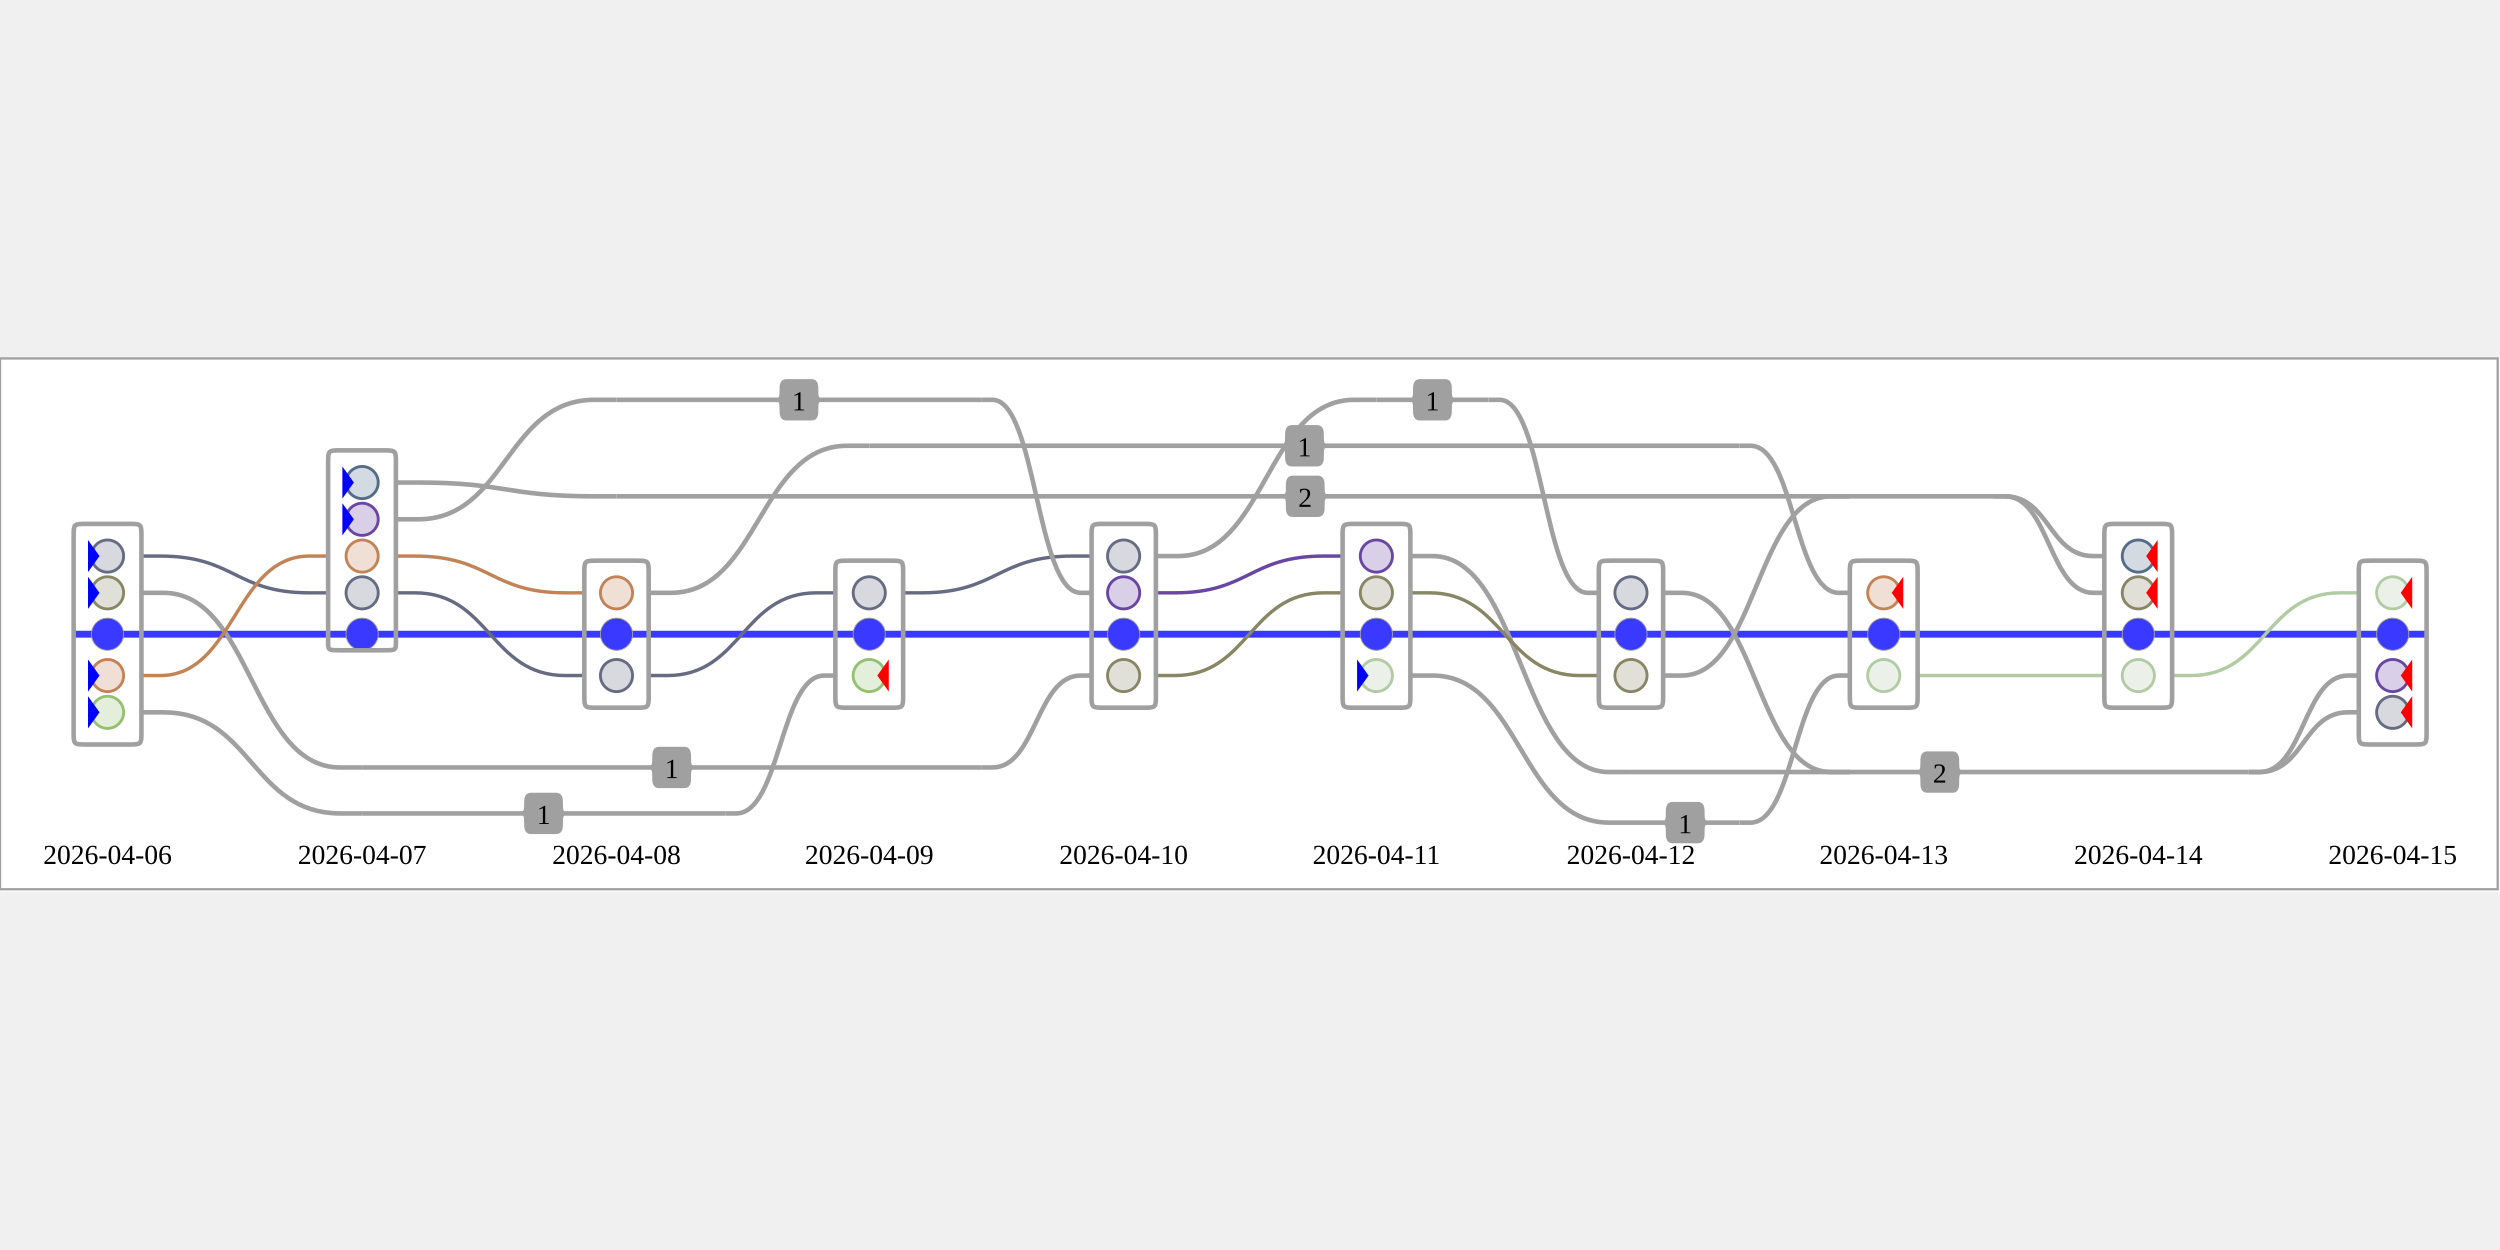
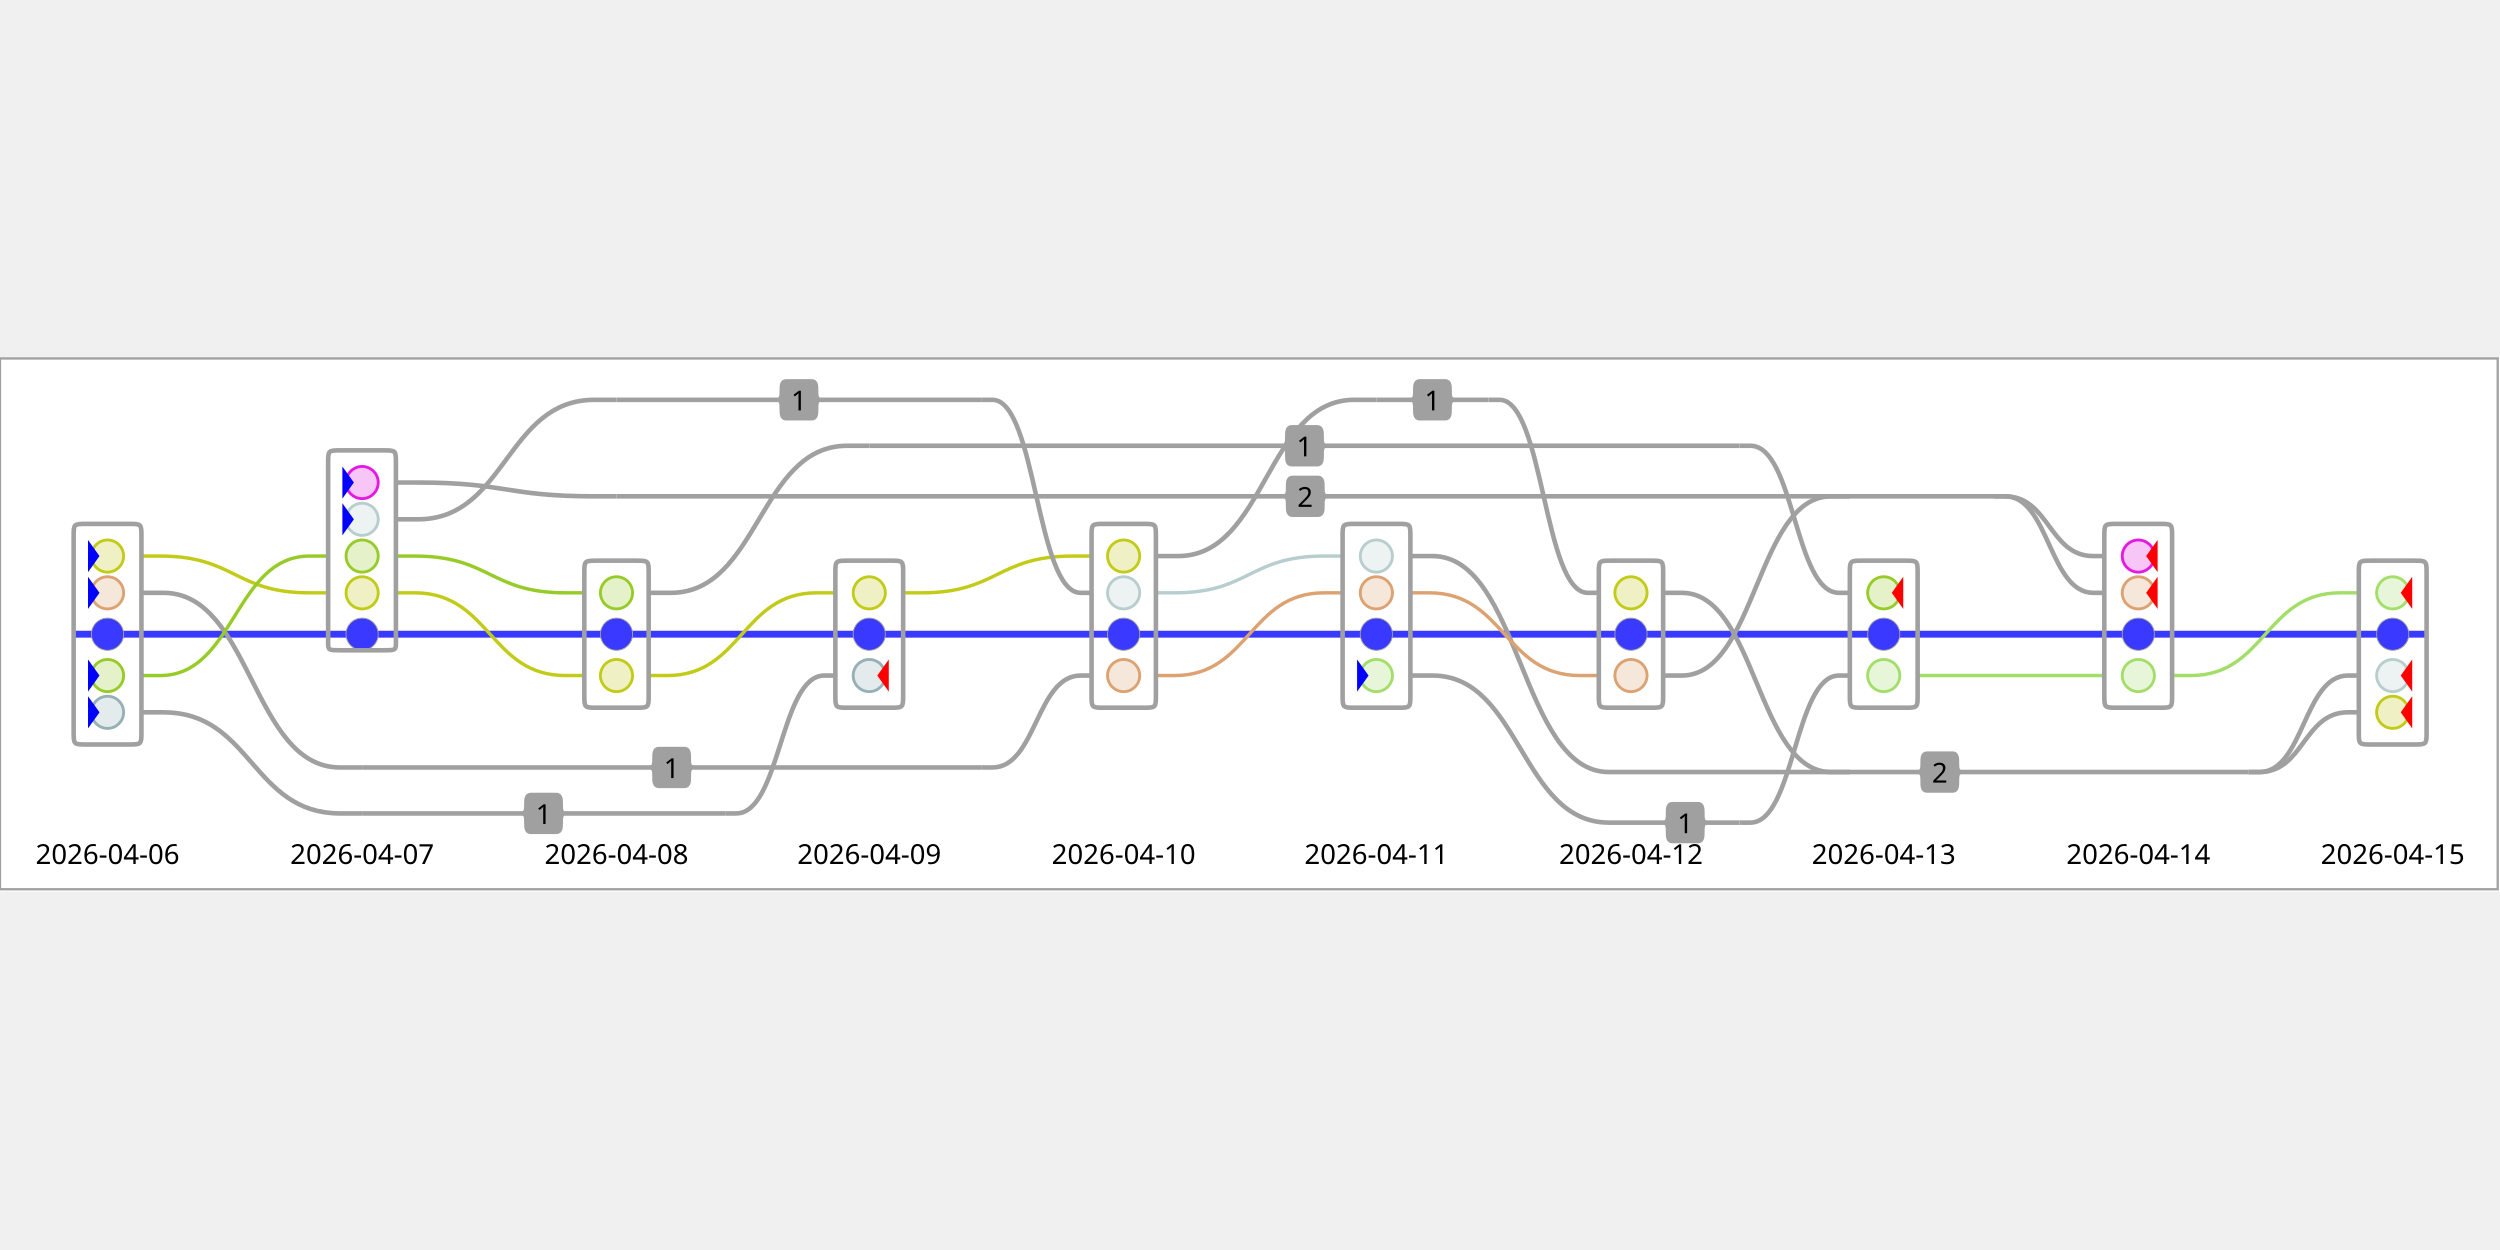
- <svg xmlns="http://www.w3.org/2000/svg" x="0" y="0" width="520" height="260" viewBox="49.2 10.0 1088.0 232.0">
+ <svg xmlns="http://www.w3.org/2000/svg" x="0" y="0" width="520" height="260" viewBox="49.2 10.0 1088.0 232.0" font-family="'Noto Sans', sans-serif">
  <rect x="49.2" y="10.0" width="1088.0" height="232.0" fill="#ffffff" />
  <line x1="81.2" y1="130.0" x2="1105.2" y2="130.0" stroke="#3939ff" stroke-width="3.0" />
-   <path d="M 994.5 148.0 L 1002.6 148.0 C 1035.1 148.0 1035.1 112.0 1067.6 112.0 L 1075.8 112.0" stroke="#b1cba5" stroke-width="1.5" fill="none" />
-   <path d="M 883.8 148.0 L 891.9 148.0 C 924.4 148.0 924.4 148.0 956.9 148.0 L 965.0 148.0" stroke="#b1cba5" stroke-width="1.5" fill="none" />
+   <path d="M 994.5 148.0 L 1002.6 148.0 C 1035.1 148.0 1035.1 112.0 1067.6 112.0 L 1075.8 112.0" stroke="#a3de68" stroke-width="1.5" fill="none" />
+   <path d="M 883.8 148.0 L 891.9 148.0 C 924.4 148.0 924.4 148.0 956.9 148.0 L 965.0 148.0" stroke="#a3de68" stroke-width="1.5" fill="none" />
  <path d="M 965.0 112.0 L 960.2 112.0 C 941.0 112.0 941.0 70.0 921.8 70.0 L 917.0 70.0" stroke="#a0a0a0" stroke-width="2.0" fill="none" />
  <path d="M 773.0 148.0 L 781.1 148.0 C 813.6 148.0 813.6 70.0 846.1 70.0 L 854.2 70.0" stroke="#a0a0a0" stroke-width="2.0" fill="none" />
  <path d="M 1075.8 164.0 L 1071.0 164.0 C 1051.8 164.0 1051.8 190.0 1032.5 190.0 L 1027.8 190.0" stroke="#a0a0a0" stroke-width="2.0" fill="none" />
  <path d="M 773.0 112.0 L 781.1 112.0 C 813.6 112.0 813.6 190.0 846.1 190.0 L 854.2 190.0" stroke="#a0a0a0" stroke-width="2.0" fill="none" />
  <path d="M 854.2 148.0 L 849.5 148.0 C 830.2 148.0 830.2 212.0 811.0 212.0 L 806.2 212.0" stroke="#a0a0a0" stroke-width="2.0" fill="none" />
  <path d="M 663.0 148.0 L 672.6 148.0 C 711.0 148.0 711.0 212.0 749.4 212.0 L 759.0 212.0" stroke="#a0a0a0" stroke-width="2.0" fill="none" />
  <path d="M 1075.8 148.0 L 1071.0 148.0 C 1051.8 148.0 1051.8 190.0 1032.5 190.0 L 1027.8 190.0" stroke="#a0a0a0" stroke-width="2.0" fill="none" />
  <path d="M 663.0 96.0 L 672.6 96.0 C 711.0 96.0 711.0 190.0 749.4 190.0 L 759.0 190.0" stroke="#a0a0a0" stroke-width="2.0" fill="none" />
-   <path d="M 663.0 112.0 L 671.2 112.0 C 704.0 112.0 704.0 148.0 736.8 148.0 L 745.0 148.0" stroke="#878665" stroke-width="1.5" fill="none" />
+   <path d="M 663.0 112.0 L 671.2 112.0 C 704.0 112.0 704.0 148.0 736.8 148.0 L 745.0 148.0" stroke="#dca271" stroke-width="1.5" fill="none" />
  <path d="M 745.0 112.0 L 740.2 112.0 C 721.0 112.0 721.0 28.0 701.8 28.0 L 697.0 28.0" stroke="#a0a0a0" stroke-width="2.0" fill="none" />
  <path d="M 552.2 96.0 L 561.9 96.0 C 600.2 96.0 600.2 28.0 638.6 28.0 L 648.2 28.0" stroke="#a0a0a0" stroke-width="2.0" fill="none" />
-   <path d="M 552.2 148.0 L 560.4 148.0 C 592.9 148.0 592.9 112.0 625.4 112.0 L 633.5 112.0" stroke="#878665" stroke-width="1.5" fill="none" />
-   <path d="M 552.2 112.0 L 560.4 112.0 C 592.9 112.0 592.9 96.0 625.4 96.0 L 633.5 96.0" stroke="#6946a2" stroke-width="1.5" fill="none" />
-   <path d="M 442.2 112.0 L 450.4 112.0 C 483.2 112.0 483.2 96.0 516.0 96.0 L 524.2 96.0" stroke="#666b81" stroke-width="1.5" fill="none" />
+   <path d="M 552.2 148.0 L 560.4 148.0 C 592.9 148.0 592.9 112.0 625.4 112.0 L 633.5 112.0" stroke="#dca271" stroke-width="1.5" fill="none" />
+   <path d="M 552.2 112.0 L 560.4 112.0 C 592.9 112.0 592.9 96.0 625.4 96.0 L 633.5 96.0" stroke="#b8cdcd" stroke-width="1.5" fill="none" />
+   <path d="M 442.2 112.0 L 450.4 112.0 C 483.2 112.0 483.2 96.0 516.0 96.0 L 524.2 96.0" stroke="#c2cb18" stroke-width="1.5" fill="none" />
  <path d="M 854.2 112.0 L 849.5 112.0 C 830.2 112.0 830.2 48.0 811.0 48.0 L 806.2 48.0" stroke="#a0a0a0" stroke-width="2.0" fill="none" />
  <path d="M 331.5 112.0 L 341.1 112.0 C 379.5 112.0 379.5 48.0 417.9 48.0 L 427.5 48.0" stroke="#a0a0a0" stroke-width="2.0" fill="none" />
-   <path d="M 331.5 148.0 L 339.6 148.0 C 372.1 148.0 372.1 112.0 404.6 112.0 L 412.8 112.0" stroke="#666b81" stroke-width="1.5" fill="none" />
+   <path d="M 331.5 148.0 L 339.6 148.0 C 372.1 148.0 372.1 112.0 404.6 112.0 L 412.8 112.0" stroke="#c2cb18" stroke-width="1.5" fill="none" />
  <path d="M 524.2 112.0 L 519.5 112.0 C 500.2 112.0 500.2 28.0 481.1 28.0 L 476.2 28.0" stroke="#a0a0a0" stroke-width="2.0" fill="none" />
  <path d="M 221.5 80.0 L 231.1 80.0 C 269.5 80.0 269.5 28.0 307.9 28.0 L 317.5 28.0" stroke="#a0a0a0" stroke-width="2.0" fill="none" />
  <path d="M 965.0 96.0 L 960.2 96.0 C 941.0 96.0 941.0 70.0 921.8 70.0 L 917.0 70.0" stroke="#a0a0a0" stroke-width="2.0" fill="none" />
  <path d="M 221.5 64.0 L 231.1 64.0 C 269.5 64.0 269.5 70.0 307.9 70.0 L 317.5 70.0" stroke="#a0a0a0" stroke-width="2.0" fill="none" />
-   <path d="M 221.5 112.0 L 229.7 112.0 C 262.5 112.0 262.5 148.0 295.3 148.0 L 303.5 148.0" stroke="#666b81" stroke-width="1.5" fill="none" />
-   <path d="M 221.5 96.0 L 229.7 96.0 C 262.5 96.0 262.5 112.0 295.3 112.0 L 303.5 112.0" stroke="#c28357" stroke-width="1.5" fill="none" />
+   <path d="M 221.5 112.0 L 229.7 112.0 C 262.5 112.0 262.5 148.0 295.3 148.0 L 303.5 148.0" stroke="#c2cb18" stroke-width="1.5" fill="none" />
+   <path d="M 221.5 96.0 L 229.7 96.0 C 262.5 96.0 262.5 112.0 295.3 112.0 L 303.5 112.0" stroke="#97cb28" stroke-width="1.5" fill="none" />
  <path d="M 412.8 148.0 L 407.9 148.0 C 388.8 148.0 388.8 208.0 369.6 208.0 L 364.8 208.0" stroke="#a0a0a0" stroke-width="2.0" fill="none" />
  <path d="M 110.8 164.0 L 120.3 164.0 C 158.8 164.0 158.8 208.0 197.2 208.0 L 206.8 208.0" stroke="#a0a0a0" stroke-width="2.0" fill="none" />
  <path d="M 524.2 148.0 L 519.5 148.0 C 500.2 148.0 500.2 188.0 481.1 188.0 L 476.2 188.0" stroke="#a0a0a0" stroke-width="2.0" fill="none" />
  <path d="M 110.8 112.0 L 120.3 112.0 C 158.8 112.0 158.8 188.0 197.2 188.0 L 206.8 188.0" stroke="#a0a0a0" stroke-width="2.0" fill="none" />
-   <path d="M 110.8 96.0 L 118.9 96.0 C 151.4 96.0 151.4 112.0 183.9 112.0 L 192.0 112.0" stroke="#666b81" stroke-width="1.5" fill="none" />
-   <path d="M 110.8 148.0 L 118.9 148.0 C 151.4 148.0 151.4 96.0 183.9 96.0 L 192.0 96.0" stroke="#c28357" stroke-width="1.5" fill="none" />
+   <path d="M 110.8 96.0 L 118.9 96.0 C 151.4 96.0 151.4 112.0 183.9 112.0 L 192.0 112.0" stroke="#c2cb18" stroke-width="1.5" fill="none" />
+   <path d="M 110.8 148.0 L 118.9 148.0 C 151.4 148.0 151.4 96.0 183.9 96.0 L 192.0 96.0" stroke="#97cb28" stroke-width="1.5" fill="none" />
  <circle cx="96.0" cy="130.0" r="7.0" stroke="#a0a0a0" stroke-width="0.4" fill="#3939ff" />
-   <circle cx="96.0" cy="112.0" r="7.0" stroke="#878665" stroke-width="1.25" fill="#878665" fill-opacity="0.25" />
+   <circle cx="96.0" cy="112.0" r="7.0" stroke="#dca271" stroke-width="1.25" fill="#dca271" fill-opacity="0.25" />
  <path d="M 92.5 112.0 L 87.5 119.0 L 87.5 105.0 Z" stroke="none" fill="#0000ff" />
-   <circle cx="96.0" cy="96.0" r="7.0" stroke="#666b81" stroke-width="1.25" fill="#666b81" fill-opacity="0.25" />
+   <circle cx="96.0" cy="96.0" r="7.0" stroke="#c2cb18" stroke-width="1.25" fill="#c2cb18" fill-opacity="0.25" />
  <path d="M 92.5 96.0 L 87.5 103.0 L 87.5 89.0 Z" stroke="none" fill="#0000ff" />
-   <circle cx="96.0" cy="148.0" r="7.0" stroke="#c28357" stroke-width="1.25" fill="#c28357" fill-opacity="0.25" />
+   <circle cx="96.0" cy="148.0" r="7.0" stroke="#97cb28" stroke-width="1.25" fill="#97cb28" fill-opacity="0.25" />
  <path d="M 92.5 148.0 L 87.5 155.0 L 87.5 141.0 Z" stroke="none" fill="#0000ff" />
-   <circle cx="96.0" cy="164.0" r="7.0" stroke="#94c171" stroke-width="1.25" fill="#94c171" fill-opacity="0.25" />
+   <circle cx="96.0" cy="164.0" r="7.0" stroke="#96b0b5" stroke-width="1.25" fill="#96b0b5" fill-opacity="0.25" />
  <path d="M 92.5 164.0 L 87.5 171.0 L 87.5 157.0 Z" stroke="none" fill="#0000ff" />
  <path d="M 81.25 135.60 L 81.25 172.40 C 81.25 178.00 81.25 178.00 86.85 178.00 L 105.15 178.00 C 110.75 178.00 110.75 178.00 110.75 172.40 L 110.75 135.60 C 110.75 130.00 110.75 130.00 110.75 124.40 L 110.75 87.60 C 110.75 82.00 110.75 82.00 105.15 82.00 L 86.85 82.00 C 81.25 82.00 81.25 82.00 81.25 87.60 L 81.25 124.40 C 81.25 130.00 81.25 130.00 81.25 135.60 Z" stroke="#a0a0a0" stroke-width="2.0" fill="none" />
  <circle cx="206.8" cy="130.0" r="7.0" stroke="#a0a0a0" stroke-width="0.4" fill="#3939ff" />
-   <circle cx="206.8" cy="112.0" r="7.0" stroke="#666b81" stroke-width="1.25" fill="#666b81" fill-opacity="0.25" />
-   <circle cx="206.8" cy="96.0" r="7.0" stroke="#c28357" stroke-width="1.25" fill="#c28357" fill-opacity="0.25" />
-   <circle cx="206.8" cy="80.0" r="7.0" stroke="#6946a2" stroke-width="1.25" fill="#6946a2" fill-opacity="0.25" />
+   <circle cx="206.8" cy="112.0" r="7.0" stroke="#c2cb18" stroke-width="1.25" fill="#c2cb18" fill-opacity="0.25" />
+   <circle cx="206.8" cy="96.0" r="7.0" stroke="#97cb28" stroke-width="1.25" fill="#97cb28" fill-opacity="0.25" />
+   <circle cx="206.8" cy="80.0" r="7.0" stroke="#b8cdcd" stroke-width="1.25" fill="#b8cdcd" fill-opacity="0.25" />
  <path d="M 203.2 80.0 L 198.2 87.0 L 198.2 73.0 Z" stroke="none" fill="#0000ff" />
-   <circle cx="206.8" cy="64.0" r="7.0" stroke="#546c89" stroke-width="1.25" fill="#546c89" fill-opacity="0.25" />
+   <circle cx="206.8" cy="64.0" r="7.0" stroke="#e41ae1" stroke-width="1.25" fill="#e41ae1" fill-opacity="0.25" />
  <path d="M 203.2 64.0 L 198.2 71.0 L 198.2 57.0 Z" stroke="none" fill="#0000ff" />
  <path d="M 192.00 133.50 L 192.00 133.50 C 192.00 137.00 192.00 137.00 197.60 137.00 L 215.90 137.00 C 221.50 137.00 221.50 137.00 221.50 133.50 L 221.50 133.50 C 221.50 130.00 221.50 130.00 221.50 124.40 L 221.50 55.60 C 221.50 50.00 221.50 50.00 215.90 50.00 L 197.60 50.00 C 192.00 50.00 192.00 50.00 192.00 55.60 L 192.00 124.40 C 192.00 130.00 192.00 130.00 192.00 133.50 Z" stroke="#a0a0a0" stroke-width="2.0" fill="none" />
  <circle cx="317.5" cy="130.0" r="7.0" stroke="#a0a0a0" stroke-width="0.4" fill="#3939ff" />
-   <circle cx="317.5" cy="112.0" r="7.0" stroke="#c28357" stroke-width="1.25" fill="#c28357" fill-opacity="0.25" />
-   <circle cx="317.5" cy="148.0" r="7.0" stroke="#666b81" stroke-width="1.25" fill="#666b81" fill-opacity="0.25" />
+   <circle cx="317.5" cy="112.0" r="7.0" stroke="#97cb28" stroke-width="1.25" fill="#97cb28" fill-opacity="0.25" />
+   <circle cx="317.5" cy="148.0" r="7.0" stroke="#c2cb18" stroke-width="1.25" fill="#c2cb18" fill-opacity="0.25" />
  <path d="M 303.50 135.60 L 303.50 156.40 C 303.50 162.00 303.50 162.00 309.10 162.00 L 325.90 162.00 C 331.50 162.00 331.50 162.00 331.50 156.40 L 331.50 135.60 C 331.50 130.00 331.50 130.00 331.50 124.40 L 331.50 103.60 C 331.50 98.00 331.50 98.00 325.90 98.00 L 309.10 98.00 C 303.50 98.00 303.50 98.00 303.50 103.60 L 303.50 124.40 C 303.50 130.00 303.50 130.00 303.50 135.60 Z" stroke="#a0a0a0" stroke-width="2.0" fill="none" />
  <circle cx="427.5" cy="130.0" r="7.0" stroke="#a0a0a0" stroke-width="0.4" fill="#3939ff" />
-   <circle cx="427.5" cy="112.0" r="7.0" stroke="#666b81" stroke-width="1.25" fill="#666b81" fill-opacity="0.25" />
-   <circle cx="427.5" cy="148.0" r="7.0" stroke="#94c171" stroke-width="1.25" fill="#94c171" fill-opacity="0.25" />
+   <circle cx="427.5" cy="112.0" r="7.0" stroke="#c2cb18" stroke-width="1.25" fill="#c2cb18" fill-opacity="0.25" />
+   <circle cx="427.5" cy="148.0" r="7.0" stroke="#96b0b5" stroke-width="1.25" fill="#96b0b5" fill-opacity="0.25" />
  <path d="M 431.0 148.0 L 436.0 155.0 L 436.0 141.0 Z" stroke="none" fill="#ff0000" />
  <path d="M 412.75 135.60 L 412.75 156.40 C 412.75 162.00 412.75 162.00 418.35 162.00 L 436.65 162.00 C 442.25 162.00 442.25 162.00 442.25 156.40 L 442.25 135.60 C 442.25 130.00 442.25 130.00 442.25 124.40 L 442.25 103.60 C 442.25 98.00 442.25 98.00 436.65 98.00 L 418.35 98.00 C 412.75 98.00 412.75 98.00 412.75 103.60 L 412.75 124.40 C 412.75 130.00 412.75 130.00 412.75 135.60 Z" stroke="#a0a0a0" stroke-width="2.0" fill="none" />
  <circle cx="538.2" cy="130.0" r="7.0" stroke="#a0a0a0" stroke-width="0.4" fill="#3939ff" />
-   <circle cx="538.2" cy="112.0" r="7.0" stroke="#6946a2" stroke-width="1.25" fill="#6946a2" fill-opacity="0.25" />
-   <circle cx="538.2" cy="96.0" r="7.0" stroke="#666b81" stroke-width="1.25" fill="#666b81" fill-opacity="0.25" />
-   <circle cx="538.2" cy="148.0" r="7.0" stroke="#878665" stroke-width="1.25" fill="#878665" fill-opacity="0.25" />
+   <circle cx="538.2" cy="112.0" r="7.0" stroke="#b8cdcd" stroke-width="1.25" fill="#b8cdcd" fill-opacity="0.25" />
+   <circle cx="538.2" cy="96.0" r="7.0" stroke="#c2cb18" stroke-width="1.25" fill="#c2cb18" fill-opacity="0.25" />
+   <circle cx="538.2" cy="148.0" r="7.0" stroke="#dca271" stroke-width="1.25" fill="#dca271" fill-opacity="0.25" />
  <path d="M 524.25 135.60 L 524.25 156.40 C 524.25 162.00 524.25 162.00 529.85 162.00 L 546.65 162.00 C 552.25 162.00 552.25 162.00 552.25 156.40 L 552.25 135.60 C 552.25 130.00 552.25 130.00 552.25 124.40 L 552.25 87.60 C 552.25 82.00 552.25 82.00 546.65 82.00 L 529.85 82.00 C 524.25 82.00 524.25 82.00 524.25 87.60 L 524.25 124.40 C 524.25 130.00 524.25 130.00 524.25 135.60 Z" stroke="#a0a0a0" stroke-width="2.0" fill="none" />
  <circle cx="648.2" cy="130.0" r="7.0" stroke="#a0a0a0" stroke-width="0.4" fill="#3939ff" />
-   <circle cx="648.2" cy="112.0" r="7.0" stroke="#878665" stroke-width="1.25" fill="#878665" fill-opacity="0.25" />
-   <circle cx="648.2" cy="96.0" r="7.0" stroke="#6946a2" stroke-width="1.25" fill="#6946a2" fill-opacity="0.25" />
-   <circle cx="648.2" cy="148.0" r="7.0" stroke="#b1cba5" stroke-width="1.25" fill="#b1cba5" fill-opacity="0.25" />
+   <circle cx="648.2" cy="112.0" r="7.0" stroke="#dca271" stroke-width="1.25" fill="#dca271" fill-opacity="0.25" />
+   <circle cx="648.2" cy="96.0" r="7.0" stroke="#b8cdcd" stroke-width="1.25" fill="#b8cdcd" fill-opacity="0.25" />
+   <circle cx="648.2" cy="148.0" r="7.0" stroke="#a3de68" stroke-width="1.25" fill="#a3de68" fill-opacity="0.25" />
  <path d="M 644.8 148.0 L 639.8 155.0 L 639.8 141.0 Z" stroke="none" fill="#0000ff" />
  <path d="M 633.50 135.60 L 633.50 156.40 C 633.50 162.00 633.50 162.00 639.10 162.00 L 657.40 162.00 C 663.00 162.00 663.00 162.00 663.00 156.40 L 663.00 135.60 C 663.00 130.00 663.00 130.00 663.00 124.40 L 663.00 87.60 C 663.00 82.00 663.00 82.00 657.40 82.00 L 639.10 82.00 C 633.50 82.00 633.50 82.00 633.50 87.60 L 633.50 124.40 C 633.50 130.00 633.50 130.00 633.50 135.60 Z" stroke="#a0a0a0" stroke-width="2.0" fill="none" />
  <circle cx="759.0" cy="130.0" r="7.0" stroke="#a0a0a0" stroke-width="0.4" fill="#3939ff" />
-   <circle cx="759.0" cy="112.0" r="7.0" stroke="#666b81" stroke-width="1.25" fill="#666b81" fill-opacity="0.25" />
-   <circle cx="759.0" cy="148.0" r="7.0" stroke="#878665" stroke-width="1.25" fill="#878665" fill-opacity="0.25" />
+   <circle cx="759.0" cy="112.0" r="7.0" stroke="#c2cb18" stroke-width="1.25" fill="#c2cb18" fill-opacity="0.25" />
+   <circle cx="759.0" cy="148.0" r="7.0" stroke="#dca271" stroke-width="1.25" fill="#dca271" fill-opacity="0.25" />
  <path d="M 745.00 135.60 L 745.00 156.40 C 745.00 162.00 745.00 162.00 750.60 162.00 L 767.40 162.00 C 773.00 162.00 773.00 162.00 773.00 156.40 L 773.00 135.60 C 773.00 130.00 773.00 130.00 773.00 124.40 L 773.00 103.60 C 773.00 98.00 773.00 98.00 767.40 98.00 L 750.60 98.00 C 745.00 98.00 745.00 98.00 745.00 103.60 L 745.00 124.40 C 745.00 130.00 745.00 130.00 745.00 135.60 Z" stroke="#a0a0a0" stroke-width="2.0" fill="none" />
  <circle cx="869.0" cy="130.0" r="7.0" stroke="#a0a0a0" stroke-width="0.4" fill="#3939ff" />
-   <circle cx="869.0" cy="112.0" r="7.0" stroke="#c28357" stroke-width="1.25" fill="#c28357" fill-opacity="0.25" />
+   <circle cx="869.0" cy="112.0" r="7.0" stroke="#97cb28" stroke-width="1.25" fill="#97cb28" fill-opacity="0.25" />
  <path d="M 872.5 112.0 L 877.5 119.0 L 877.5 105.0 Z" stroke="none" fill="#ff0000" />
-   <circle cx="869.0" cy="148.0" r="7.0" stroke="#b1cba5" stroke-width="1.25" fill="#b1cba5" fill-opacity="0.25" />
+   <circle cx="869.0" cy="148.0" r="7.0" stroke="#a3de68" stroke-width="1.25" fill="#a3de68" fill-opacity="0.25" />
  <path d="M 854.25 135.60 L 854.25 156.40 C 854.25 162.00 854.25 162.00 859.85 162.00 L 878.15 162.00 C 883.75 162.00 883.75 162.00 883.75 156.40 L 883.75 135.60 C 883.75 130.00 883.75 130.00 883.75 124.40 L 883.75 103.60 C 883.75 98.00 883.75 98.00 878.15 98.00 L 859.85 98.00 C 854.25 98.00 854.25 98.00 854.25 103.60 L 854.25 124.40 C 854.25 130.00 854.25 130.00 854.25 135.60 Z" stroke="#a0a0a0" stroke-width="2.0" fill="none" />
  <circle cx="979.8" cy="130.0" r="7.0" stroke="#a0a0a0" stroke-width="0.4" fill="#3939ff" />
-   <circle cx="979.8" cy="112.0" r="7.0" stroke="#878665" stroke-width="1.25" fill="#878665" fill-opacity="0.25" />
+   <circle cx="979.8" cy="112.0" r="7.0" stroke="#dca271" stroke-width="1.25" fill="#dca271" fill-opacity="0.25" />
  <path d="M 983.2 112.0 L 988.2 119.0 L 988.2 105.0 Z" stroke="none" fill="#ff0000" />
-   <circle cx="979.8" cy="96.0" r="7.0" stroke="#546c89" stroke-width="1.25" fill="#546c89" fill-opacity="0.25" />
+   <circle cx="979.8" cy="96.0" r="7.0" stroke="#e41ae1" stroke-width="1.25" fill="#e41ae1" fill-opacity="0.25" />
  <path d="M 983.2 96.0 L 988.2 103.0 L 988.2 89.0 Z" stroke="none" fill="#ff0000" />
-   <circle cx="979.8" cy="148.0" r="7.0" stroke="#b1cba5" stroke-width="1.25" fill="#b1cba5" fill-opacity="0.25" />
+   <circle cx="979.8" cy="148.0" r="7.0" stroke="#a3de68" stroke-width="1.25" fill="#a3de68" fill-opacity="0.25" />
  <path d="M 965.00 135.60 L 965.00 156.40 C 965.00 162.00 965.00 162.00 970.60 162.00 L 988.90 162.00 C 994.50 162.00 994.50 162.00 994.50 156.40 L 994.50 135.60 C 994.50 130.00 994.50 130.00 994.50 124.40 L 994.50 87.60 C 994.50 82.00 994.50 82.00 988.90 82.00 L 970.60 82.00 C 965.00 82.00 965.00 82.00 965.00 87.60 L 965.00 124.40 C 965.00 130.00 965.00 130.00 965.00 135.60 Z" stroke="#a0a0a0" stroke-width="2.0" fill="none" />
  <circle cx="1090.5" cy="130.0" r="7.0" stroke="#a0a0a0" stroke-width="0.4" fill="#3939ff" />
-   <circle cx="1090.5" cy="112.0" r="7.0" stroke="#b1cba5" stroke-width="1.25" fill="#b1cba5" fill-opacity="0.25" />
+   <circle cx="1090.5" cy="112.0" r="7.0" stroke="#a3de68" stroke-width="1.25" fill="#a3de68" fill-opacity="0.25" />
  <path d="M 1094.0 112.0 L 1099.0 119.0 L 1099.0 105.0 Z" stroke="none" fill="#ff0000" />
-   <circle cx="1090.5" cy="148.0" r="7.0" stroke="#6946a2" stroke-width="1.25" fill="#6946a2" fill-opacity="0.25" />
+   <circle cx="1090.5" cy="148.0" r="7.0" stroke="#b8cdcd" stroke-width="1.25" fill="#b8cdcd" fill-opacity="0.25" />
  <path d="M 1094.0 148.0 L 1099.0 155.0 L 1099.0 141.0 Z" stroke="none" fill="#ff0000" />
-   <circle cx="1090.5" cy="164.0" r="7.0" stroke="#666b81" stroke-width="1.25" fill="#666b81" fill-opacity="0.25" />
+   <circle cx="1090.5" cy="164.0" r="7.0" stroke="#c2cb18" stroke-width="1.25" fill="#c2cb18" fill-opacity="0.25" />
  <path d="M 1094.0 164.0 L 1099.0 171.0 L 1099.0 157.0 Z" stroke="none" fill="#ff0000" />
  <path d="M 1075.75 135.60 L 1075.75 172.40 C 1075.75 178.00 1075.75 178.00 1081.35 178.00 L 1099.65 178.00 C 1105.25 178.00 1105.25 178.00 1105.25 172.40 L 1105.25 135.60 C 1105.25 130.00 1105.25 130.00 1105.25 124.40 L 1105.25 103.60 C 1105.25 98.00 1105.25 98.00 1099.65 98.00 L 1081.35 98.00 C 1075.75 98.00 1075.75 98.00 1075.75 103.60 L 1075.75 124.40 C 1075.75 130.00 1075.75 130.00 1075.75 135.60 Z" stroke="#a0a0a0" stroke-width="2.0" fill="none" />
  <path d="M 317.5 70.0 L 607.9 70.0 C 611.7 70.0 607.9 62.0 611.7 62.0 L 622.8 62.0 C 626.6 62.0 622.8 70.0 626.6 70.0 L 917.0 70.0 L 626.6 70.0 C 622.8 70.0 626.6 78.0 622.8 78.0 L 611.7 78.0 C 607.9 78.0 611.7 70.0 607.9 70.0 L 317.5 70.0" stroke="#a0a0a0" stroke-width="2.0" fill="#a0a0a0" />
  <text x="617.2" y="74.6" font-size="12px" text-anchor="middle" fill="#000000">2</text>
  <path d="M 427.5 48.0 L 607.6 48.0 C 611.3 48.0 607.6 40.0 611.3 40.0 L 622.5 40.0 C 626.2 40.0 622.5 48.0 626.2 48.0 L 806.2 48.0 L 626.2 48.0 C 622.5 48.0 626.2 56.0 622.5 56.0 L 611.3 56.0 C 607.6 56.0 611.3 48.0 607.6 48.0 L 427.5 48.0" stroke="#a0a0a0" stroke-width="2.0" fill="#a0a0a0" />
  <text x="616.9" y="52.6" font-size="12px" text-anchor="middle" fill="#000000">1</text>
  <path d="M 648.2 28.0 L 663.3 28.0 C 667.0 28.0 663.3 20.0 667.0 20.0 L 678.2 20.0 C 681.9 20.0 678.2 28.0 681.9 28.0 L 697.0 28.0 L 681.9 28.0 C 678.2 28.0 681.9 36.0 678.2 36.0 L 667.0 36.0 C 663.3 36.0 667.0 28.0 663.3 28.0 L 648.2 28.0" stroke="#a0a0a0" stroke-width="2.0" fill="#a0a0a0" />
  <text x="672.6" y="32.6" font-size="12px" text-anchor="middle" fill="#000000">1</text>
  <path d="M 317.5 28.0 L 387.6 28.0 C 391.3 28.0 387.6 20.0 391.3 20.0 L 402.5 20.0 C 406.2 20.0 402.5 28.0 406.2 28.0 L 476.2 28.0 L 406.2 28.0 C 402.5 28.0 406.2 36.0 402.5 36.0 L 391.3 36.0 C 387.6 36.0 391.3 28.0 387.6 28.0 L 317.5 28.0" stroke="#a0a0a0" stroke-width="2.0" fill="#a0a0a0" />
  <text x="396.9" y="32.6" font-size="12px" text-anchor="middle" fill="#000000">1</text>
  <path d="M 759.0 190.0 L 884.1 190.0 C 887.8 190.0 884.1 182.0 887.8 182.0 L 899.0 182.0 C 902.7 182.0 899.0 190.0 902.7 190.0 L 1027.8 190.0 L 902.7 190.0 C 899.0 190.0 902.7 198.0 899.0 198.0 L 887.8 198.0 C 884.1 198.0 887.8 190.0 884.1 190.0 L 759.0 190.0" stroke="#a0a0a0" stroke-width="2.0" fill="#a0a0a0" />
  <text x="893.4" y="194.6" font-size="12px" text-anchor="middle" fill="#000000">2</text>
  <path d="M 759.0 212.0 L 773.3 212.0 C 777.0 212.0 773.3 204.0 777.0 204.0 L 788.2 204.0 C 791.9 204.0 788.2 212.0 791.9 212.0 L 806.2 212.0 L 791.9 212.0 C 788.2 212.0 791.9 220.0 788.2 220.0 L 777.0 220.0 C 773.3 220.0 777.0 212.0 773.3 212.0 L 759.0 212.0" stroke="#a0a0a0" stroke-width="2.0" fill="#a0a0a0" />
  <text x="782.6" y="216.6" font-size="12px" text-anchor="middle" fill="#000000">1</text>
  <path d="M 206.8 188.0 L 332.2 188.0 C 335.9 188.0 332.2 180.0 335.9 180.0 L 347.1 180.0 C 350.8 180.0 347.1 188.0 350.8 188.0 L 476.2 188.0 L 350.8 188.0 C 347.1 188.0 350.8 196.0 347.1 196.0 L 335.9 196.0 C 332.2 196.0 335.9 188.0 332.2 188.0 L 206.8 188.0" stroke="#a0a0a0" stroke-width="2.0" fill="#a0a0a0" />
  <text x="341.5" y="192.6" font-size="12px" text-anchor="middle" fill="#000000">1</text>
  <path d="M 206.8 208.0 L 276.4 208.0 C 280.2 208.0 276.4 200.0 280.2 200.0 L 291.3 200.0 C 295.1 200.0 291.3 208.0 295.1 208.0 L 364.8 208.0 L 295.1 208.0 C 291.3 208.0 295.1 216.0 291.3 216.0 L 280.2 216.0 C 276.4 216.0 280.2 208.0 276.4 208.0 L 206.8 208.0" stroke="#a0a0a0" stroke-width="2.0" fill="#a0a0a0" />
  <text x="285.8" y="212.6" font-size="12px" text-anchor="middle" fill="#000000">1</text>
  <text x="96.0" y="230.0" font-size="12px" text-anchor="middle" fill="#000000">2026-04-06</text>
  <text x="206.8" y="230.0" font-size="12px" text-anchor="middle" fill="#000000">2026-04-07</text>
  <text x="317.5" y="230.0" font-size="12px" text-anchor="middle" fill="#000000">2026-04-08</text>
  <text x="427.5" y="230.0" font-size="12px" text-anchor="middle" fill="#000000">2026-04-09</text>
  <text x="538.2" y="230.0" font-size="12px" text-anchor="middle" fill="#000000">2026-04-10</text>
  <text x="648.2" y="230.0" font-size="12px" text-anchor="middle" fill="#000000">2026-04-11</text>
  <text x="759.0" y="230.0" font-size="12px" text-anchor="middle" fill="#000000">2026-04-12</text>
  <text x="869.0" y="230.0" font-size="12px" text-anchor="middle" fill="#000000">2026-04-13</text>
  <text x="979.8" y="230.0" font-size="12px" text-anchor="middle" fill="#000000">2026-04-14</text>
  <text x="1090.5" y="230.0" font-size="12px" text-anchor="middle" fill="#000000">2026-04-15</text>
  <rect x="49.2" y="10.0" width="1087.0" height="231.0" fill="none" stroke="#a0a0a0" stroke-width="1" />
</svg>
